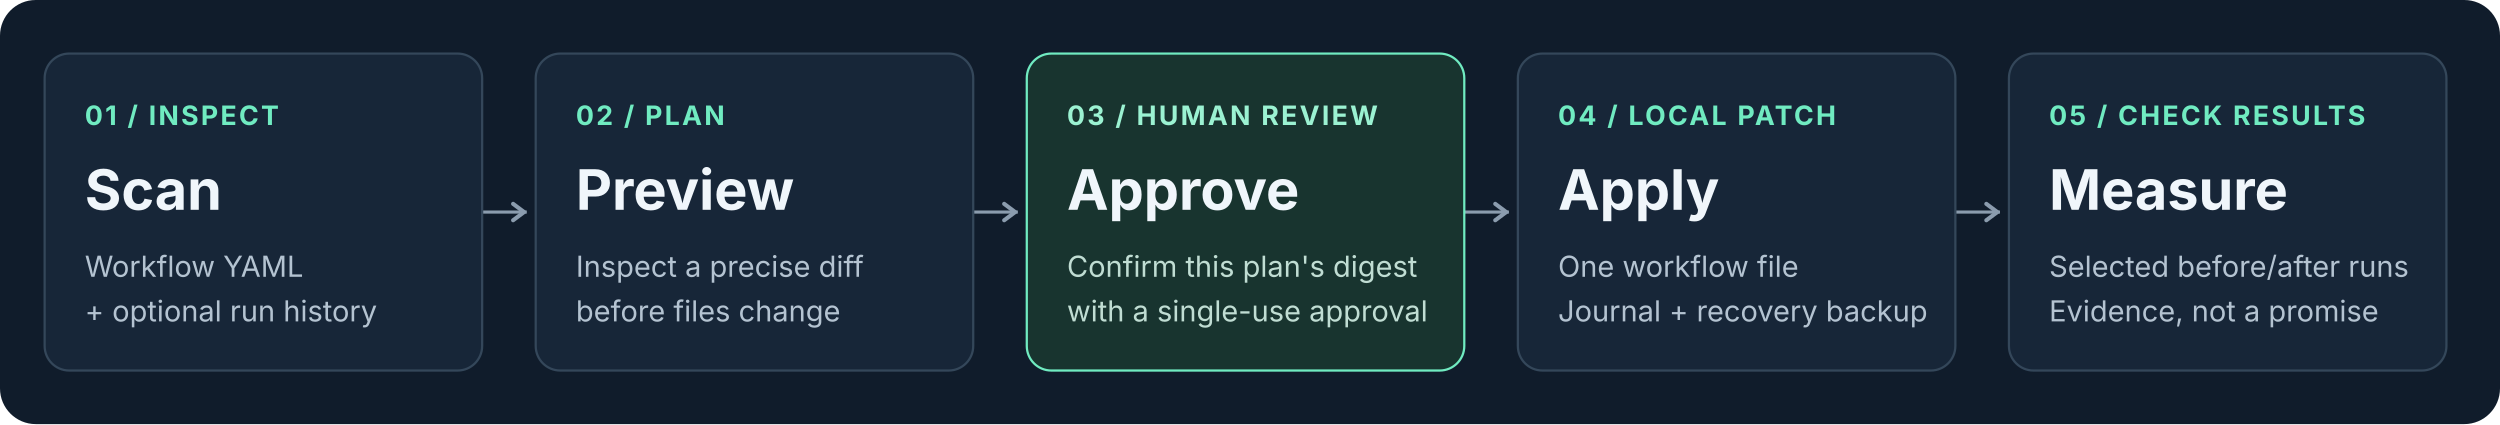
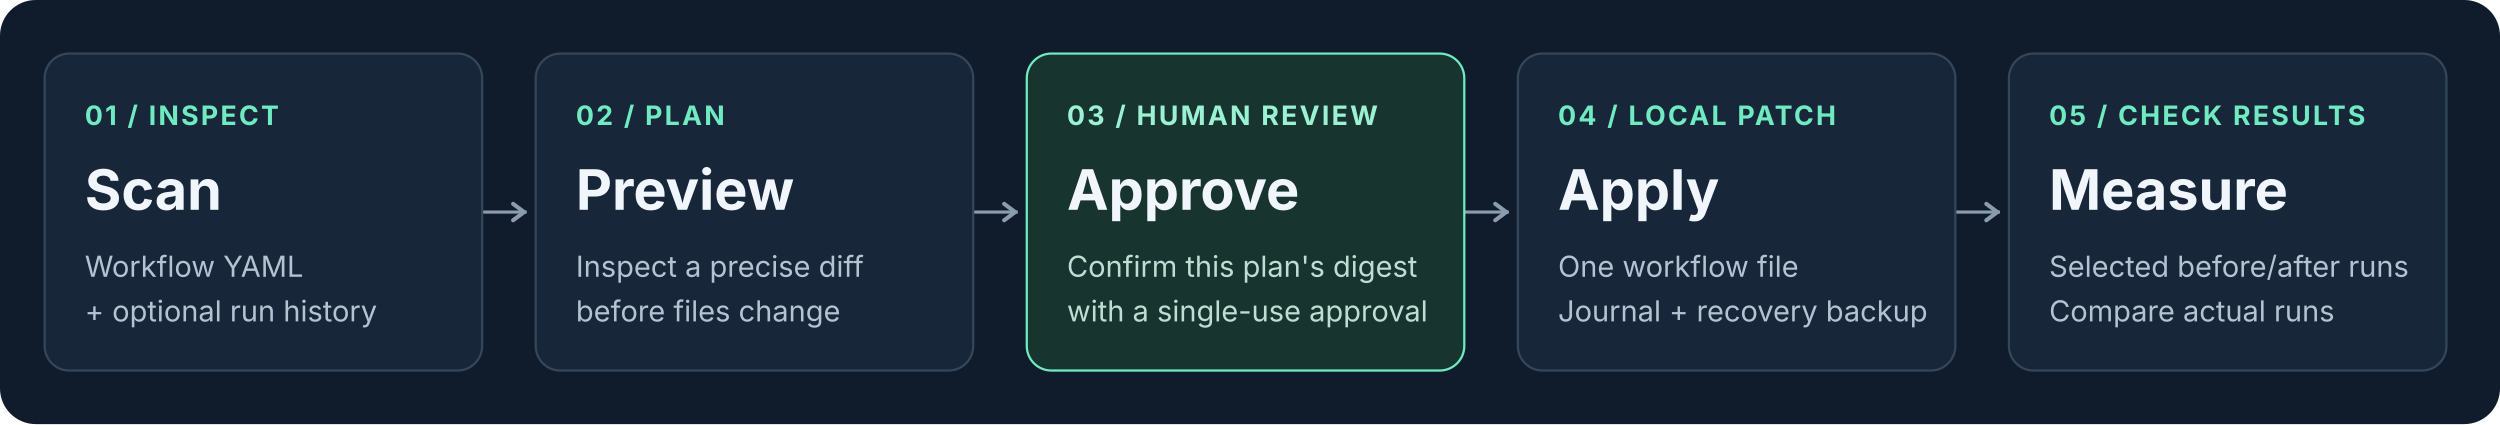
<svg xmlns="http://www.w3.org/2000/svg" width="1120" height="190" viewBox="0 0 1120 190" role="img" aria-labelledby="title desc">
  <defs>
    <marker id="arrow" viewBox="0 0 8 8" refX="6" refY="4" markerWidth="7" markerHeight="7" orient="auto-start-reverse">
      <path d="m1 1 4 3-4 3" fill="none" stroke="#8b9cae" stroke-width="1.5" stroke-linecap="round" stroke-linejoin="round" />
    </marker>
  </defs>
  <rect width="1120" height="190" rx="16" fill="#101c2b" />
  <g fill="none" stroke="#8b9cae" stroke-width="1.4" marker-end="url(#arrow)">
    <path d="M216 95h20" />
    <path d="M436 95h20" />
    <path d="M656 95h20" />
    <path d="M876 95h20" />
  </g>
  <g font-family="Inter, Segoe UI, Arial, sans-serif">
    <g transform="translate(20 24)">
      <rect width="196" height="142" rx="11" fill="#172638" stroke="#34475a" />
      <text x="18" y="32" fill="#70ebc1" font-size="12" font-weight="700" letter-spacing="1">01 / INSPECT</text>
      <text x="18" y="70" fill="#f0f6fb" font-size="25" font-weight="650">Scan</text>
      <text x="18" y="100" fill="#b4c3d1" font-size="13">Workflow YAML</text>
      <text x="18" y="120" fill="#b4c3d1" font-size="13">+ optional run history</text>
    </g>
    <g transform="translate(240 24)">
      <rect width="196" height="142" rx="11" fill="#172638" stroke="#34475a" />
      <text x="18" y="32" fill="#70ebc1" font-size="12" font-weight="700" letter-spacing="1">02 / PLAN</text>
      <text x="18" y="70" fill="#f0f6fb" font-size="25" font-weight="650">Preview</text>
      <text x="18" y="100" fill="#b4c3d1" font-size="13">Inspect a precise diff</text>
      <text x="18" y="120" fill="#b4c3d1" font-size="13">before files change</text>
    </g>
    <g transform="translate(460 24)">
      <rect width="196" height="142" rx="11" fill="#18342f" stroke="#70ebc1" />
      <text x="18" y="32" fill="#9bf2d2" font-size="12" font-weight="700" letter-spacing="1">03 / HUMAN REVIEW</text>
      <text x="18" y="70" fill="#f0f6fb" font-size="25" font-weight="650">Approve</text>
      <text x="18" y="100" fill="#c0ddd3" font-size="13">Confirm this plan's digest</text>
      <text x="18" y="120" fill="#c0ddd3" font-size="13">with a single-use approval</text>
    </g>
    <g transform="translate(680 24)">
      <rect width="196" height="142" rx="11" fill="#172638" stroke="#34475a" />
      <text x="18" y="32" fill="#70ebc1" font-size="12" font-weight="700" letter-spacing="1">04 / LOCAL PATCH</text>
      <text x="18" y="70" fill="#f0f6fb" font-size="25" font-weight="650">Apply</text>
      <text x="18" y="100" fill="#b4c3d1" font-size="13">One workflow file</text>
      <text x="18" y="120" fill="#b4c3d1" font-size="13">Journal + recovery backup</text>
    </g>
    <g transform="translate(900 24)">
      <rect width="196" height="142" rx="11" fill="#172638" stroke="#34475a" />
      <text x="18" y="32" fill="#70ebc1" font-size="12" font-weight="700" letter-spacing="1">05 / CHECK RESULTS</text>
      <text x="18" y="70" fill="#f0f6fb" font-size="25" font-weight="650">Measure</text>
      <text x="18" y="100" fill="#b4c3d1" font-size="13">Selected before/after runs</text>
-       <text x="18" y="120" fill="#b4c3d1" font-size="13">Evidence, not a promise</text>
+       <text x="18" y="120" fill="#b4c3d1" font-size="13">Compare actual runs</text>
    </g>
  </g>
</svg>
